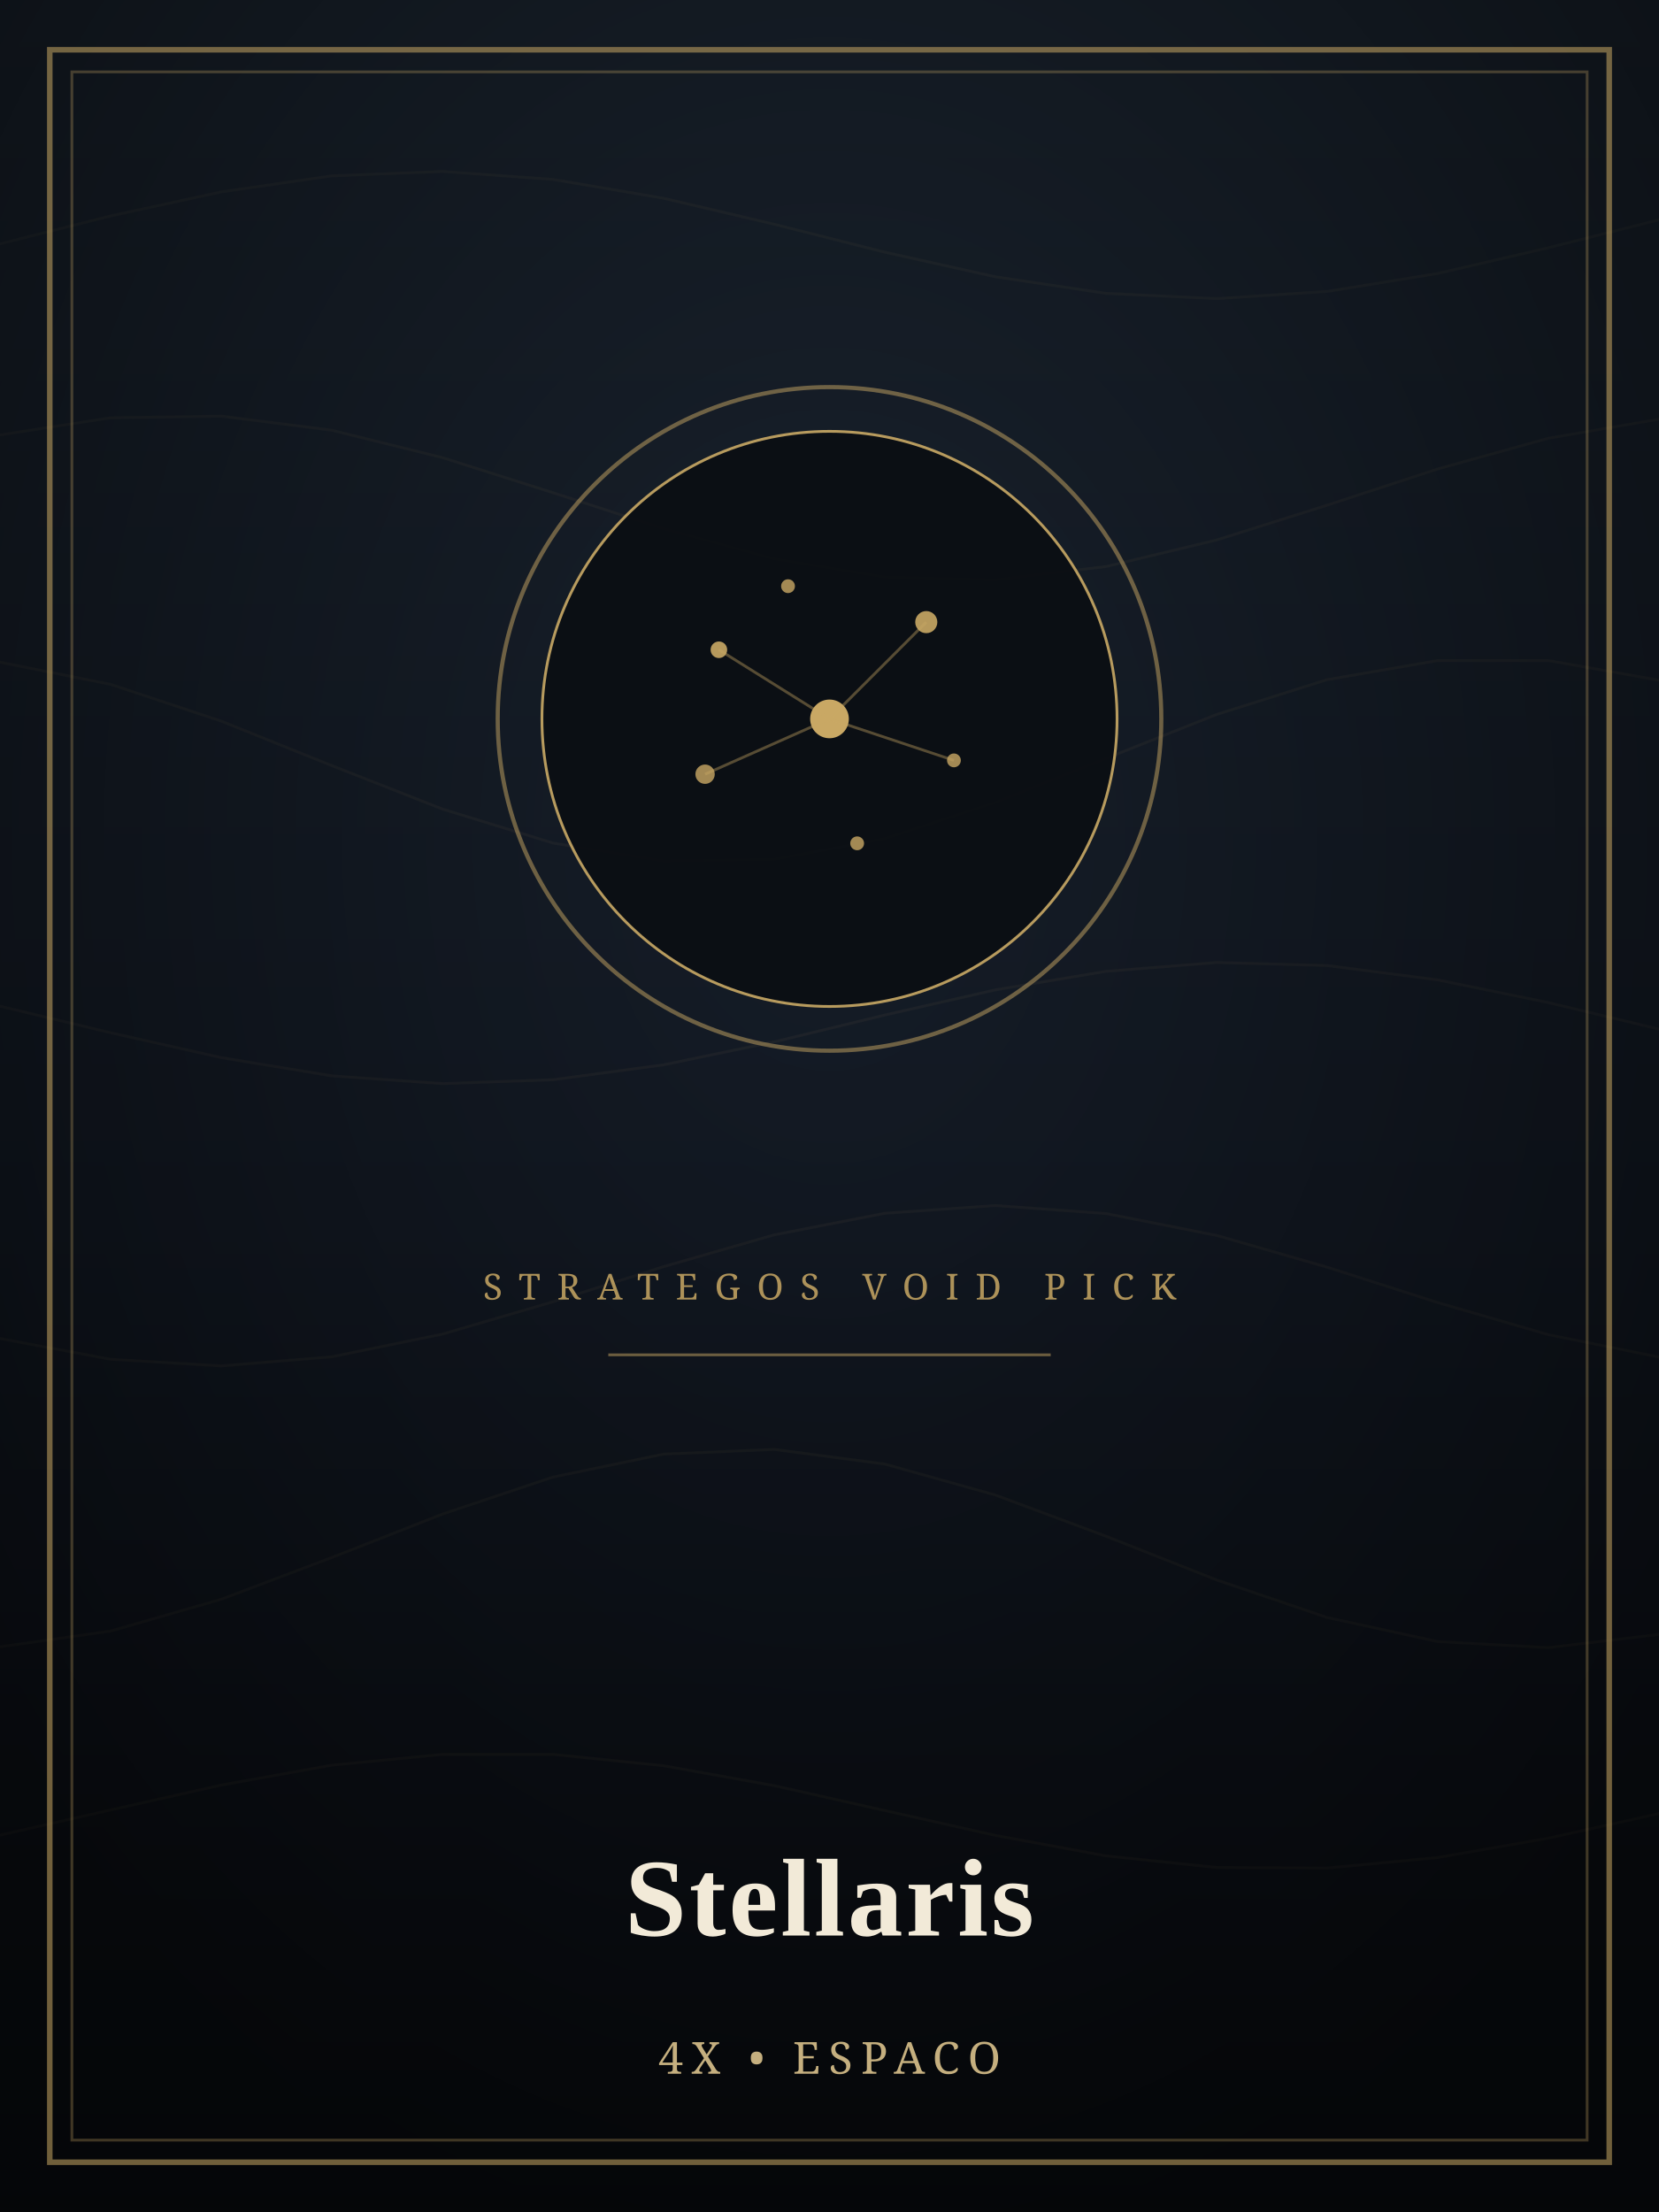
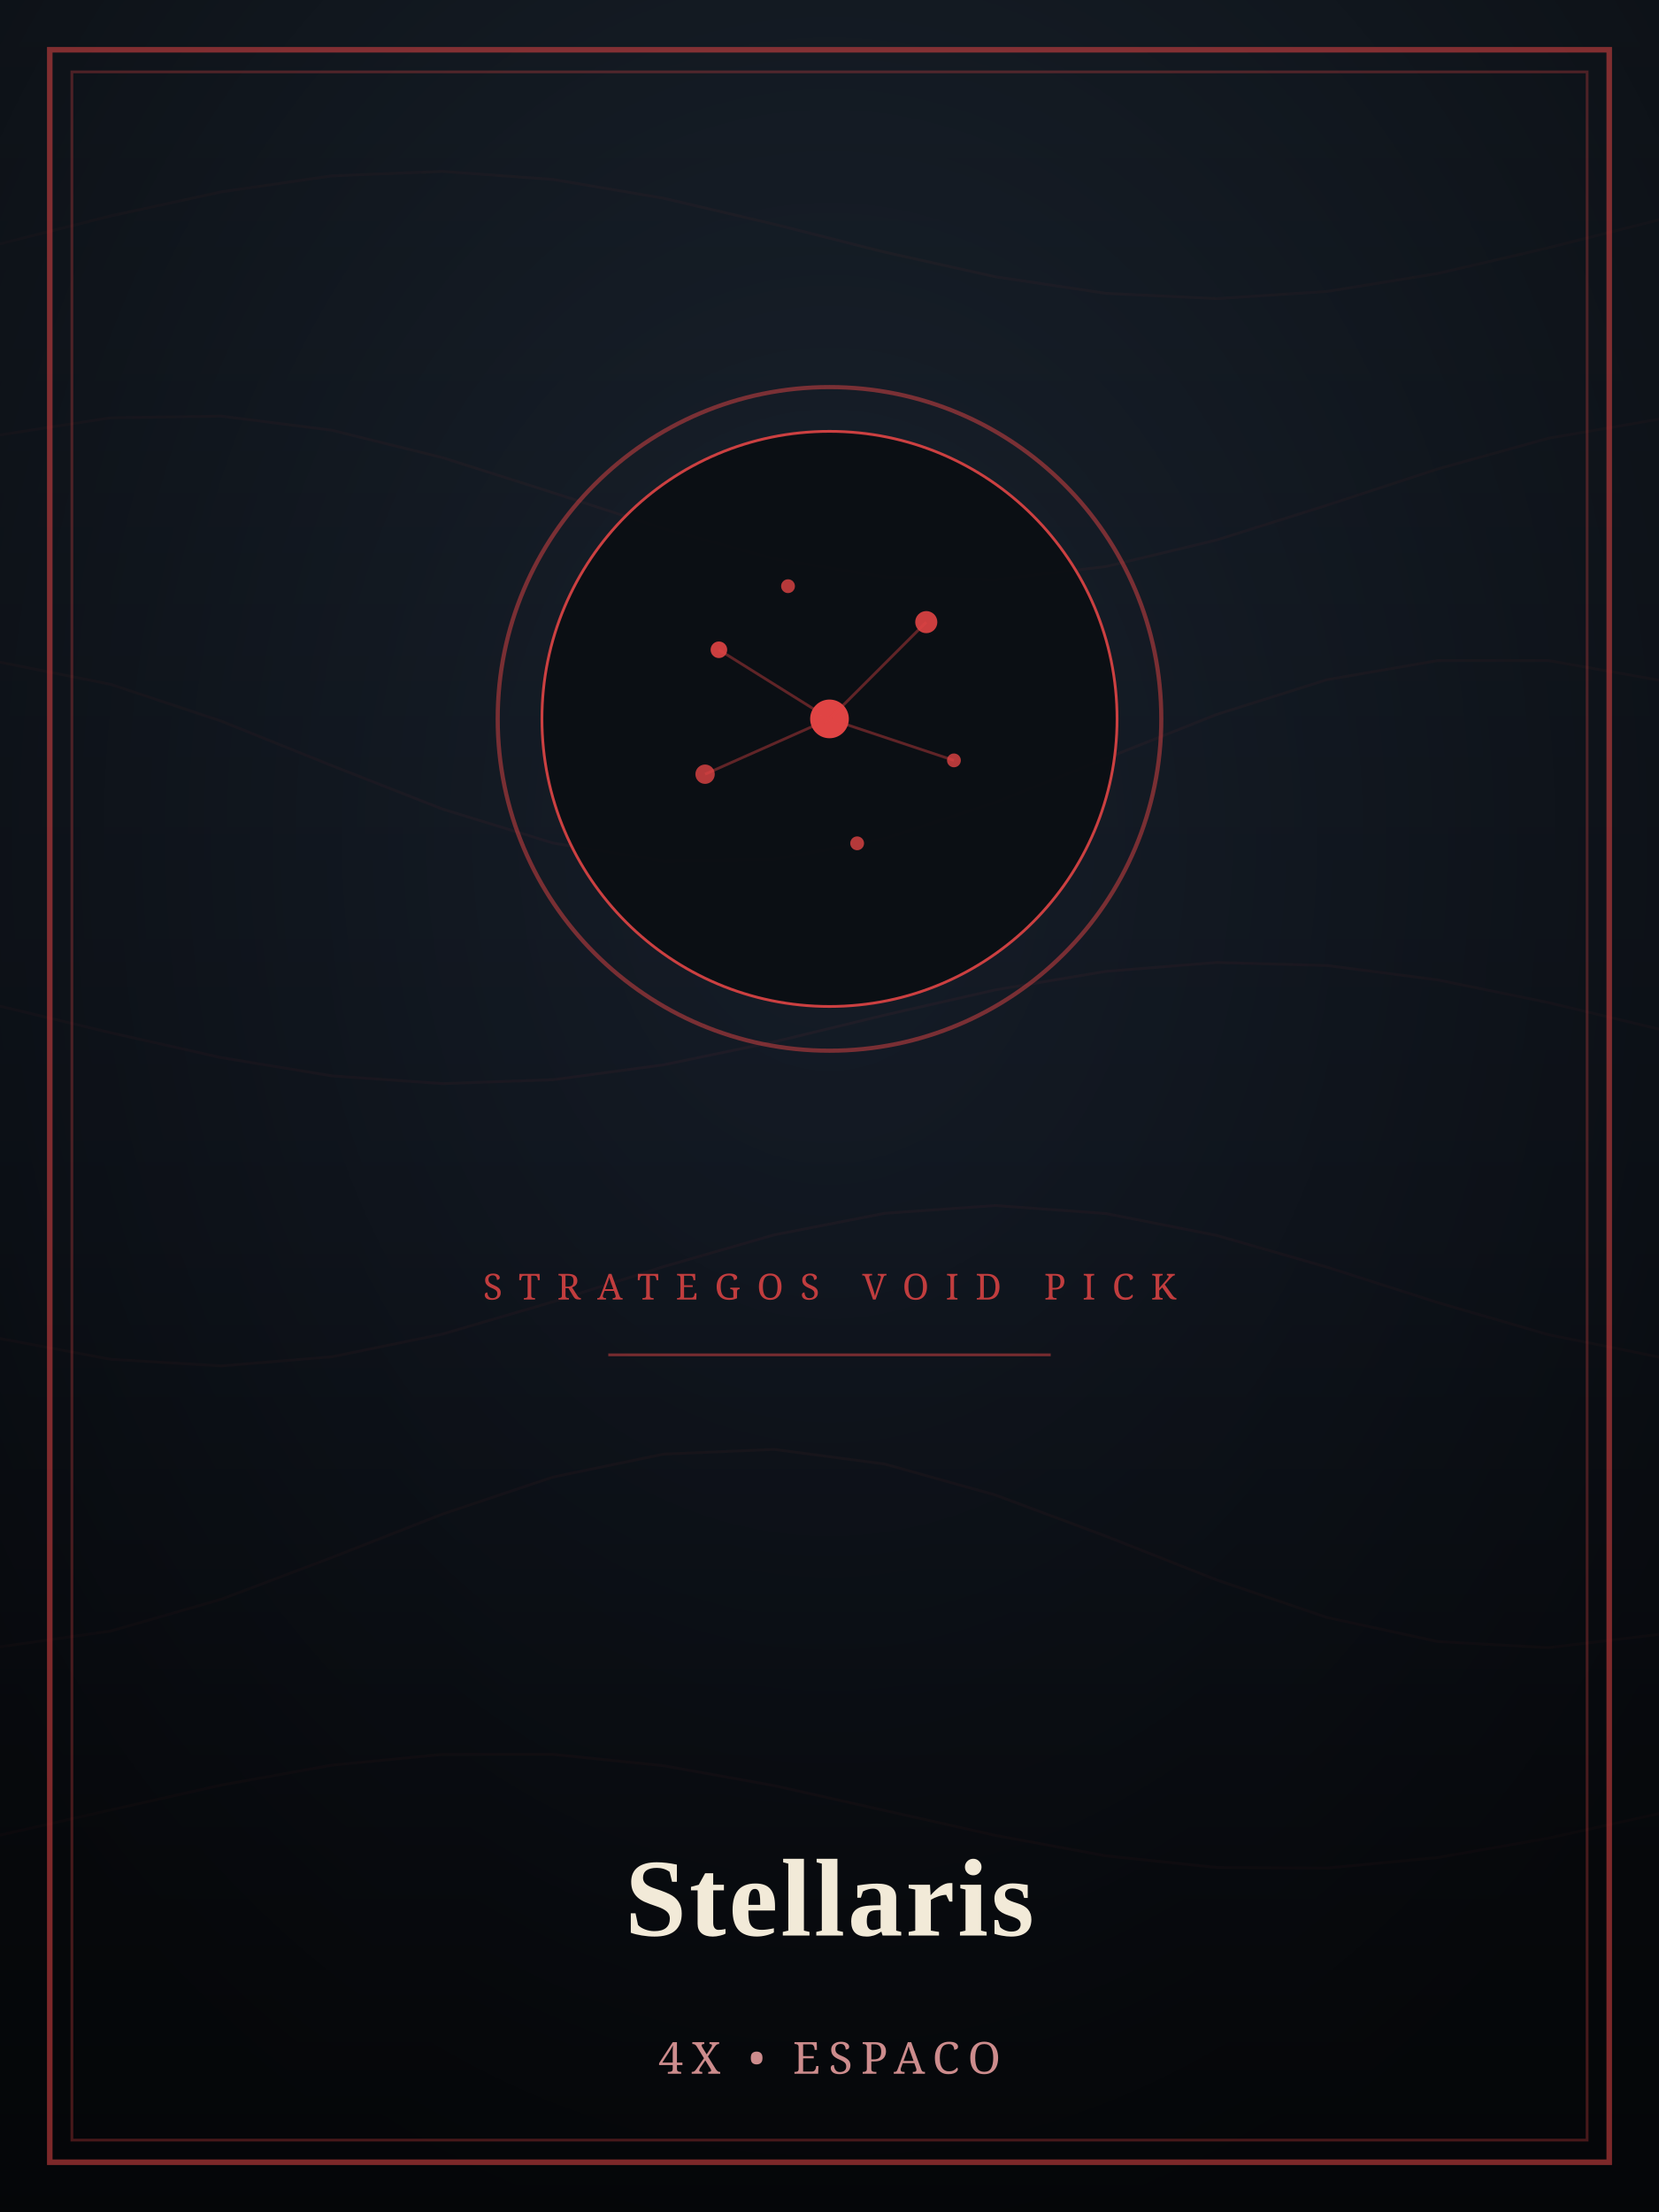
<svg xmlns="http://www.w3.org/2000/svg" width="600" height="800" viewBox="0 0 600 800">
  <defs>
    <linearGradient id="bg5" x1="0" y1="0" x2="0" y2="1">
      <stop offset="0%" stop-color="#1c2632" />
      <stop offset="55%" stop-color="#141b26" />
      <stop offset="100%" stop-color="#0a0d12" />
    </linearGradient>
    <radialGradient id="vg5" cx="50%" cy="38%" r="65%">
      <stop offset="0%" stop-color="#000000" stop-opacity="0" />
      <stop offset="100%" stop-color="#000000" stop-opacity="0.55" />
    </radialGradient>
  </defs>
  <rect width="600" height="800" fill="url(#bg5)" />
-   <path d="M -40,97.7 L 0,88.2 L 40,78.1 L 80,69.4 L 120,63.6 L 160,62.0 L 200,64.9 L 240,71.7 L 280,81.1 L 320,91.2 L 360,100.1 L 400,106.1 L 440,108.0 L 480,105.4 L 520,98.9 L 560,89.6 L 600,79.5 L 640,70.4" stroke="#c9a864" stroke-width="1" fill="none" opacity="0.06" />
-   <path d="M -40,167.9 L 0,157.3 L 40,151.1 L 80,150.5 L 120,155.6 L 160,165.5 L 200,178.2 L 240,191.2 L 280,202.1 L 320,208.7 L 360,209.7 L 400,204.9 L 440,195.3 L 480,182.7 L 520,169.6 L 560,158.5 L 600,151.6 L 640,150.2" stroke="#c9a864" stroke-width="1" fill="none" opacity="0.06" />
-   <path d="M -40,238.5 L 0,239.5 L 40,247.5 L 80,260.8 L 120,276.9 L 160,292.6 L 200,304.9 L 240,311.4 L 280,310.8 L 320,303.3 L 360,290.2 L 400,274.3 L 440,258.4 L 480,245.8 L 520,238.9 L 560,238.9 L 600,246.0 L 640,258.7" stroke="#c9a864" stroke-width="1" fill="none" opacity="0.06" />
-   <path d="M -40,355.4 L 0,363.9 L 40,373.5 L 80,382.5 L 120,389.1 L 160,391.9 L 200,390.5 L 240,385.1 L 280,376.8 L 320,367.1 L 360,358.0 L 400,351.3 L 440,348.1 L 480,349.2 L 520,354.4 L 560,362.6 L 600,372.2 L 640,381.4" stroke="#c9a864" stroke-width="1" fill="none" opacity="0.06" />
-   <path d="M -40,472.8 L 0,484.1 L 40,491.6 L 80,494.0 L 120,490.7 L 160,482.5 L 200,470.8 L 240,458.1 L 280,446.6 L 320,438.8 L 360,436.0 L 400,438.9 L 440,446.8 L 480,458.3 L 520,471.1 L 560,482.7 L 600,490.8 L 640,494.0" stroke="#c9a864" stroke-width="1" fill="none" opacity="0.06" />
-   <path d="M -40,594.4 L 0,595.6 L 40,589.9 L 80,578.4 L 120,563.3 L 160,547.6 L 200,534.2 L 240,525.9 L 280,524.2 L 320,529.5 L 360,540.7 L 400,555.6 L 440,571.4 L 480,585.0 L 520,593.7 L 560,595.9 L 600,591.1 L 640,580.2" stroke="#c9a864" stroke-width="1" fill="none" opacity="0.06" />
-   <path d="M -40,671.0 L 0,663.7 L 40,654.6 L 80,645.6 L 120,638.4 L 160,634.5 L 200,634.5 L 240,638.6 L 280,645.8 L 320,654.8 L 360,663.8 L 400,671.2 L 440,675.4 L 480,675.6 L 520,671.8 L 560,664.8 L 600,655.9 L 640,646.8" stroke="#c9a864" stroke-width="1" fill="none" opacity="0.06" />
+   <path d="M -40,97.7 L 0,88.2 L 40,78.1 L 80,69.4 L 120,63.6 L 160,62.0 L 200,64.9 L 240,71.7 L 280,81.1 L 320,91.2 L 360,100.1 L 400,106.1 L 440,108.0 L 480,105.4 L 520,98.9 L 560,89.6 L 600,79.5 L 640,70.4" stroke="#e04444" stroke-width="1" fill="none" opacity="0.06" />
+   <path d="M -40,167.9 L 0,157.3 L 40,151.1 L 80,150.5 L 120,155.6 L 160,165.5 L 200,178.2 L 240,191.2 L 280,202.1 L 320,208.7 L 360,209.7 L 400,204.9 L 440,195.3 L 480,182.7 L 520,169.6 L 560,158.5 L 600,151.6 L 640,150.2" stroke="#e04444" stroke-width="1" fill="none" opacity="0.06" />
+   <path d="M -40,238.5 L 0,239.5 L 40,247.5 L 80,260.8 L 120,276.9 L 160,292.6 L 200,304.9 L 240,311.4 L 280,310.8 L 320,303.3 L 360,290.2 L 400,274.3 L 440,258.4 L 480,245.8 L 520,238.9 L 560,238.9 L 600,246.0 L 640,258.7" stroke="#e04444" stroke-width="1" fill="none" opacity="0.06" />
+   <path d="M -40,355.4 L 0,363.9 L 40,373.5 L 80,382.5 L 120,389.1 L 160,391.9 L 200,390.5 L 240,385.1 L 280,376.8 L 320,367.1 L 360,358.0 L 400,351.3 L 440,348.1 L 480,349.2 L 520,354.4 L 560,362.6 L 600,372.2 L 640,381.4" stroke="#e04444" stroke-width="1" fill="none" opacity="0.06" />
+   <path d="M -40,472.8 L 0,484.1 L 40,491.6 L 80,494.0 L 120,490.7 L 160,482.5 L 200,470.8 L 240,458.1 L 280,446.6 L 320,438.8 L 360,436.0 L 400,438.9 L 440,446.8 L 480,458.3 L 520,471.1 L 560,482.7 L 600,490.8 L 640,494.0" stroke="#e04444" stroke-width="1" fill="none" opacity="0.06" />
+   <path d="M -40,594.4 L 0,595.6 L 40,589.9 L 80,578.4 L 120,563.3 L 160,547.6 L 200,534.2 L 240,525.9 L 280,524.2 L 320,529.5 L 360,540.7 L 400,555.6 L 440,571.4 L 480,585.0 L 520,593.7 L 560,595.9 L 600,591.1 L 640,580.2" stroke="#e04444" stroke-width="1" fill="none" opacity="0.06" />
+   <path d="M -40,671.0 L 0,663.7 L 40,654.6 L 80,645.6 L 120,638.4 L 160,634.5 L 200,634.5 L 240,638.6 L 280,645.8 L 320,654.8 L 360,663.8 L 400,671.2 L 440,675.4 L 480,675.6 L 520,671.8 L 560,664.8 L 600,655.9 L 640,646.8" stroke="#e04444" stroke-width="1" fill="none" opacity="0.06" />
  <rect width="600" height="800" fill="url(#vg5)" />
-   <rect x="18" y="18" width="564" height="764" fill="none" stroke="#c9a864" stroke-width="2" opacity="0.55" />
-   <rect x="26" y="26" width="548" height="748" fill="none" stroke="#c9a864" stroke-width="1" opacity="0.3" />
+   <rect x="18" y="18" width="564" height="764" fill="none" stroke="#e04444" stroke-width="2" opacity="0.55" />
+   <rect x="26" y="26" width="548" height="748" fill="none" stroke="#e04444" stroke-width="1" opacity="0.3" />
  <g transform="translate(300,260)">
-     <circle r="120" fill="none" stroke="#c9a864" stroke-width="1.5" opacity="0.5" />
-     <circle r="104" fill="#0a0d12" stroke="#c9a864" stroke-width="1" opacity="0.9" />
-     <circle cx="0" cy="0" r="7" fill="#c9a864" />
-     <circle cx="-40" cy="-25" r="3" fill="#c9a864" opacity="0.9" />
-     <circle cx="35" cy="-35" r="4" fill="#c9a864" opacity="0.9" />
-     <circle cx="45" cy="15" r="2.5" fill="#c9a864" opacity="0.8" />
-     <circle cx="-45" cy="20" r="3.5" fill="#c9a864" opacity="0.8" />
-     <circle cx="10" cy="45" r="2.5" fill="#c9a864" opacity="0.8" />
-     <circle cx="-15" cy="-48" r="2.5" fill="#c9a864" opacity="0.8" />
-     <path d="M 0,0 L -40,-25 M 0,0 L 35,-35 M 0,0 L 45,15 M 0,0 L -45,20" stroke="#c9a864" stroke-width="1" opacity="0.4" />
+     <circle r="120" fill="none" stroke="#e04444" stroke-width="1.5" opacity="0.5" />
+     <circle r="104" fill="#0a0d12" stroke="#e04444" stroke-width="1" opacity="0.9" />
+     <circle cx="0" cy="0" r="7" fill="#e04444" />
+     <circle cx="-40" cy="-25" r="3" fill="#e04444" opacity="0.9" />
+     <circle cx="35" cy="-35" r="4" fill="#e04444" opacity="0.9" />
+     <circle cx="45" cy="15" r="2.5" fill="#e04444" opacity="0.8" />
+     <circle cx="-45" cy="20" r="3.5" fill="#e04444" opacity="0.8" />
+     <circle cx="10" cy="45" r="2.5" fill="#e04444" opacity="0.8" />
+     <circle cx="-15" cy="-48" r="2.5" fill="#e04444" opacity="0.8" />
+     <path d="M 0,0 L -40,-25 M 0,0 L 35,-35 M 0,0 L 45,15 M 0,0 L -45,20" stroke="#e04444" stroke-width="1" opacity="0.4" />
  </g>
-   <text x="300" y="470" text-anchor="middle" font-family="Georgia, serif" font-size="13" letter-spacing="6" fill="#c9a864" opacity="0.85">STRATEGOS VOID PICK</text>
-   <line x1="220" y1="490" x2="380" y2="490" stroke="#c9a864" stroke-width="1" opacity="0.5" />
+   <text x="300" y="470" text-anchor="middle" font-family="Georgia, serif" font-size="13" letter-spacing="6" fill="#e04444" opacity="0.85">STRATEGOS VOID PICK</text>
+   <line x1="220" y1="490" x2="380" y2="490" stroke="#e04444" stroke-width="1" opacity="0.5" />
  <text x="300" y="700" text-anchor="middle" font-family="Georgia, 'Times New Roman', serif" font-size="40" font-weight="700" fill="#f2ead8" letter-spacing="1">Stellaris</text>
-   <text x="300" y="750" text-anchor="middle" font-family="Georgia, serif" font-size="16" letter-spacing="3" fill="#e6cd93" opacity="0.85">4X • ESPACO</text>
+   <text x="300" y="750" text-anchor="middle" font-family="Georgia, serif" font-size="16" letter-spacing="3" fill="#f0a3a3" opacity="0.85">4X • ESPACO</text>
</svg>
